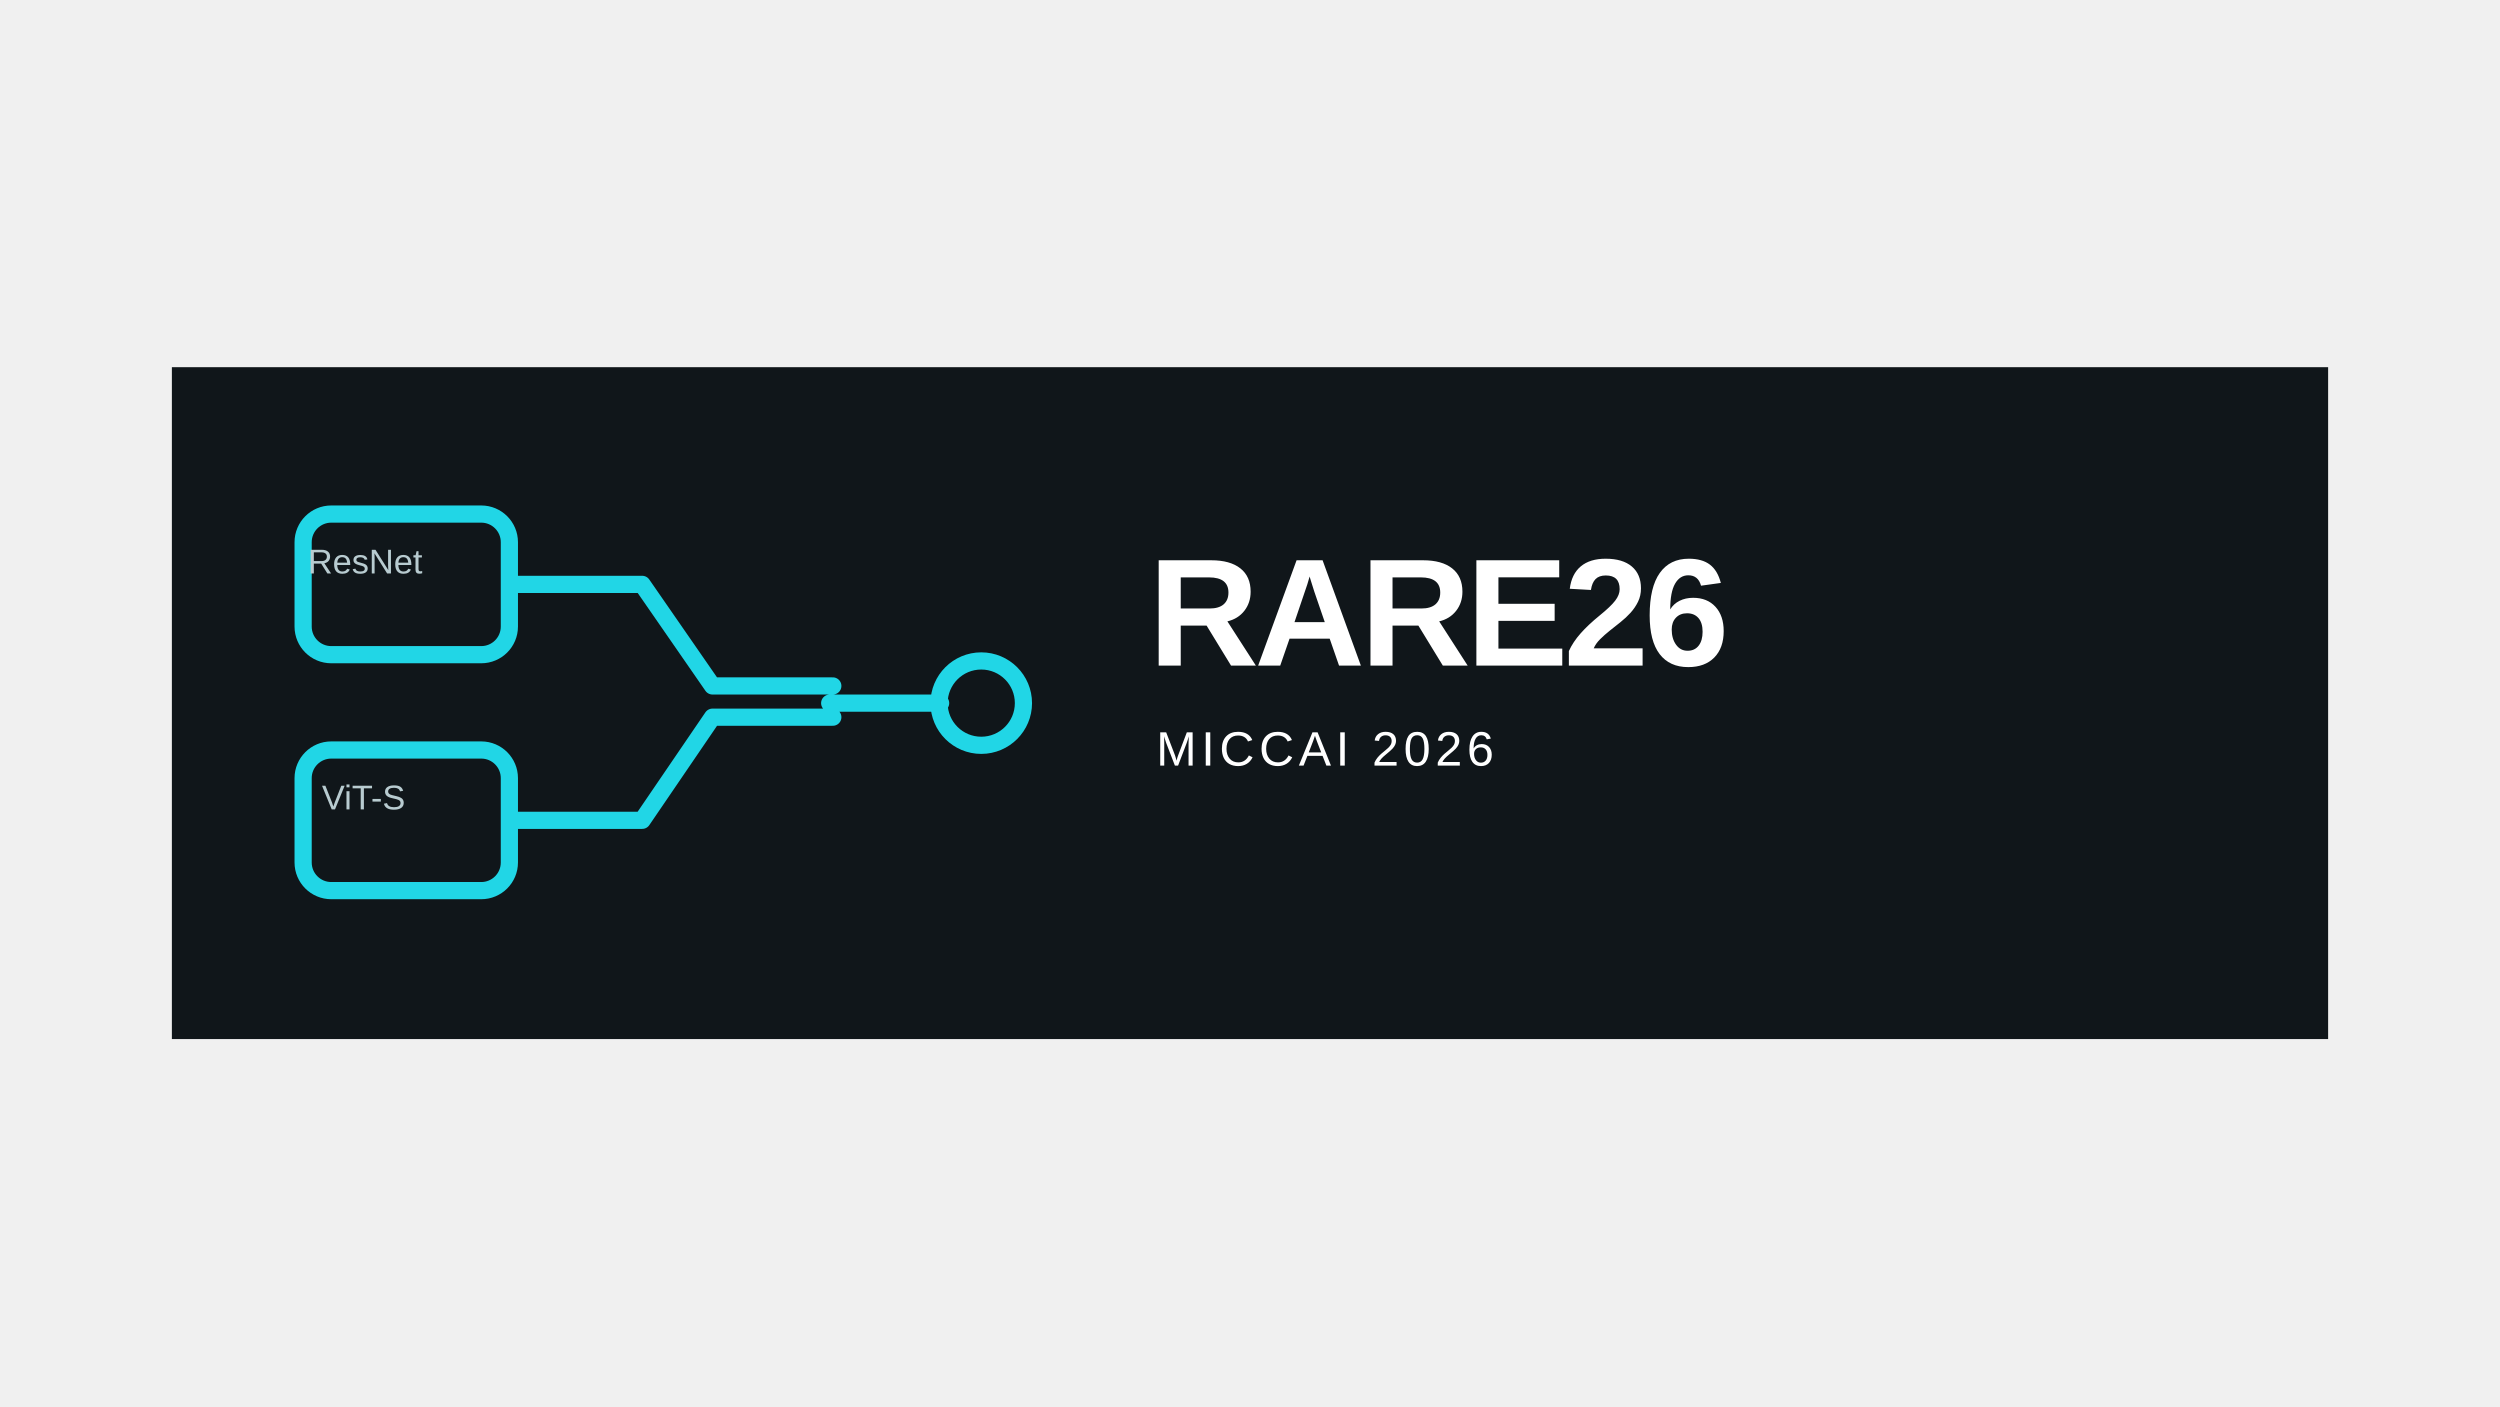
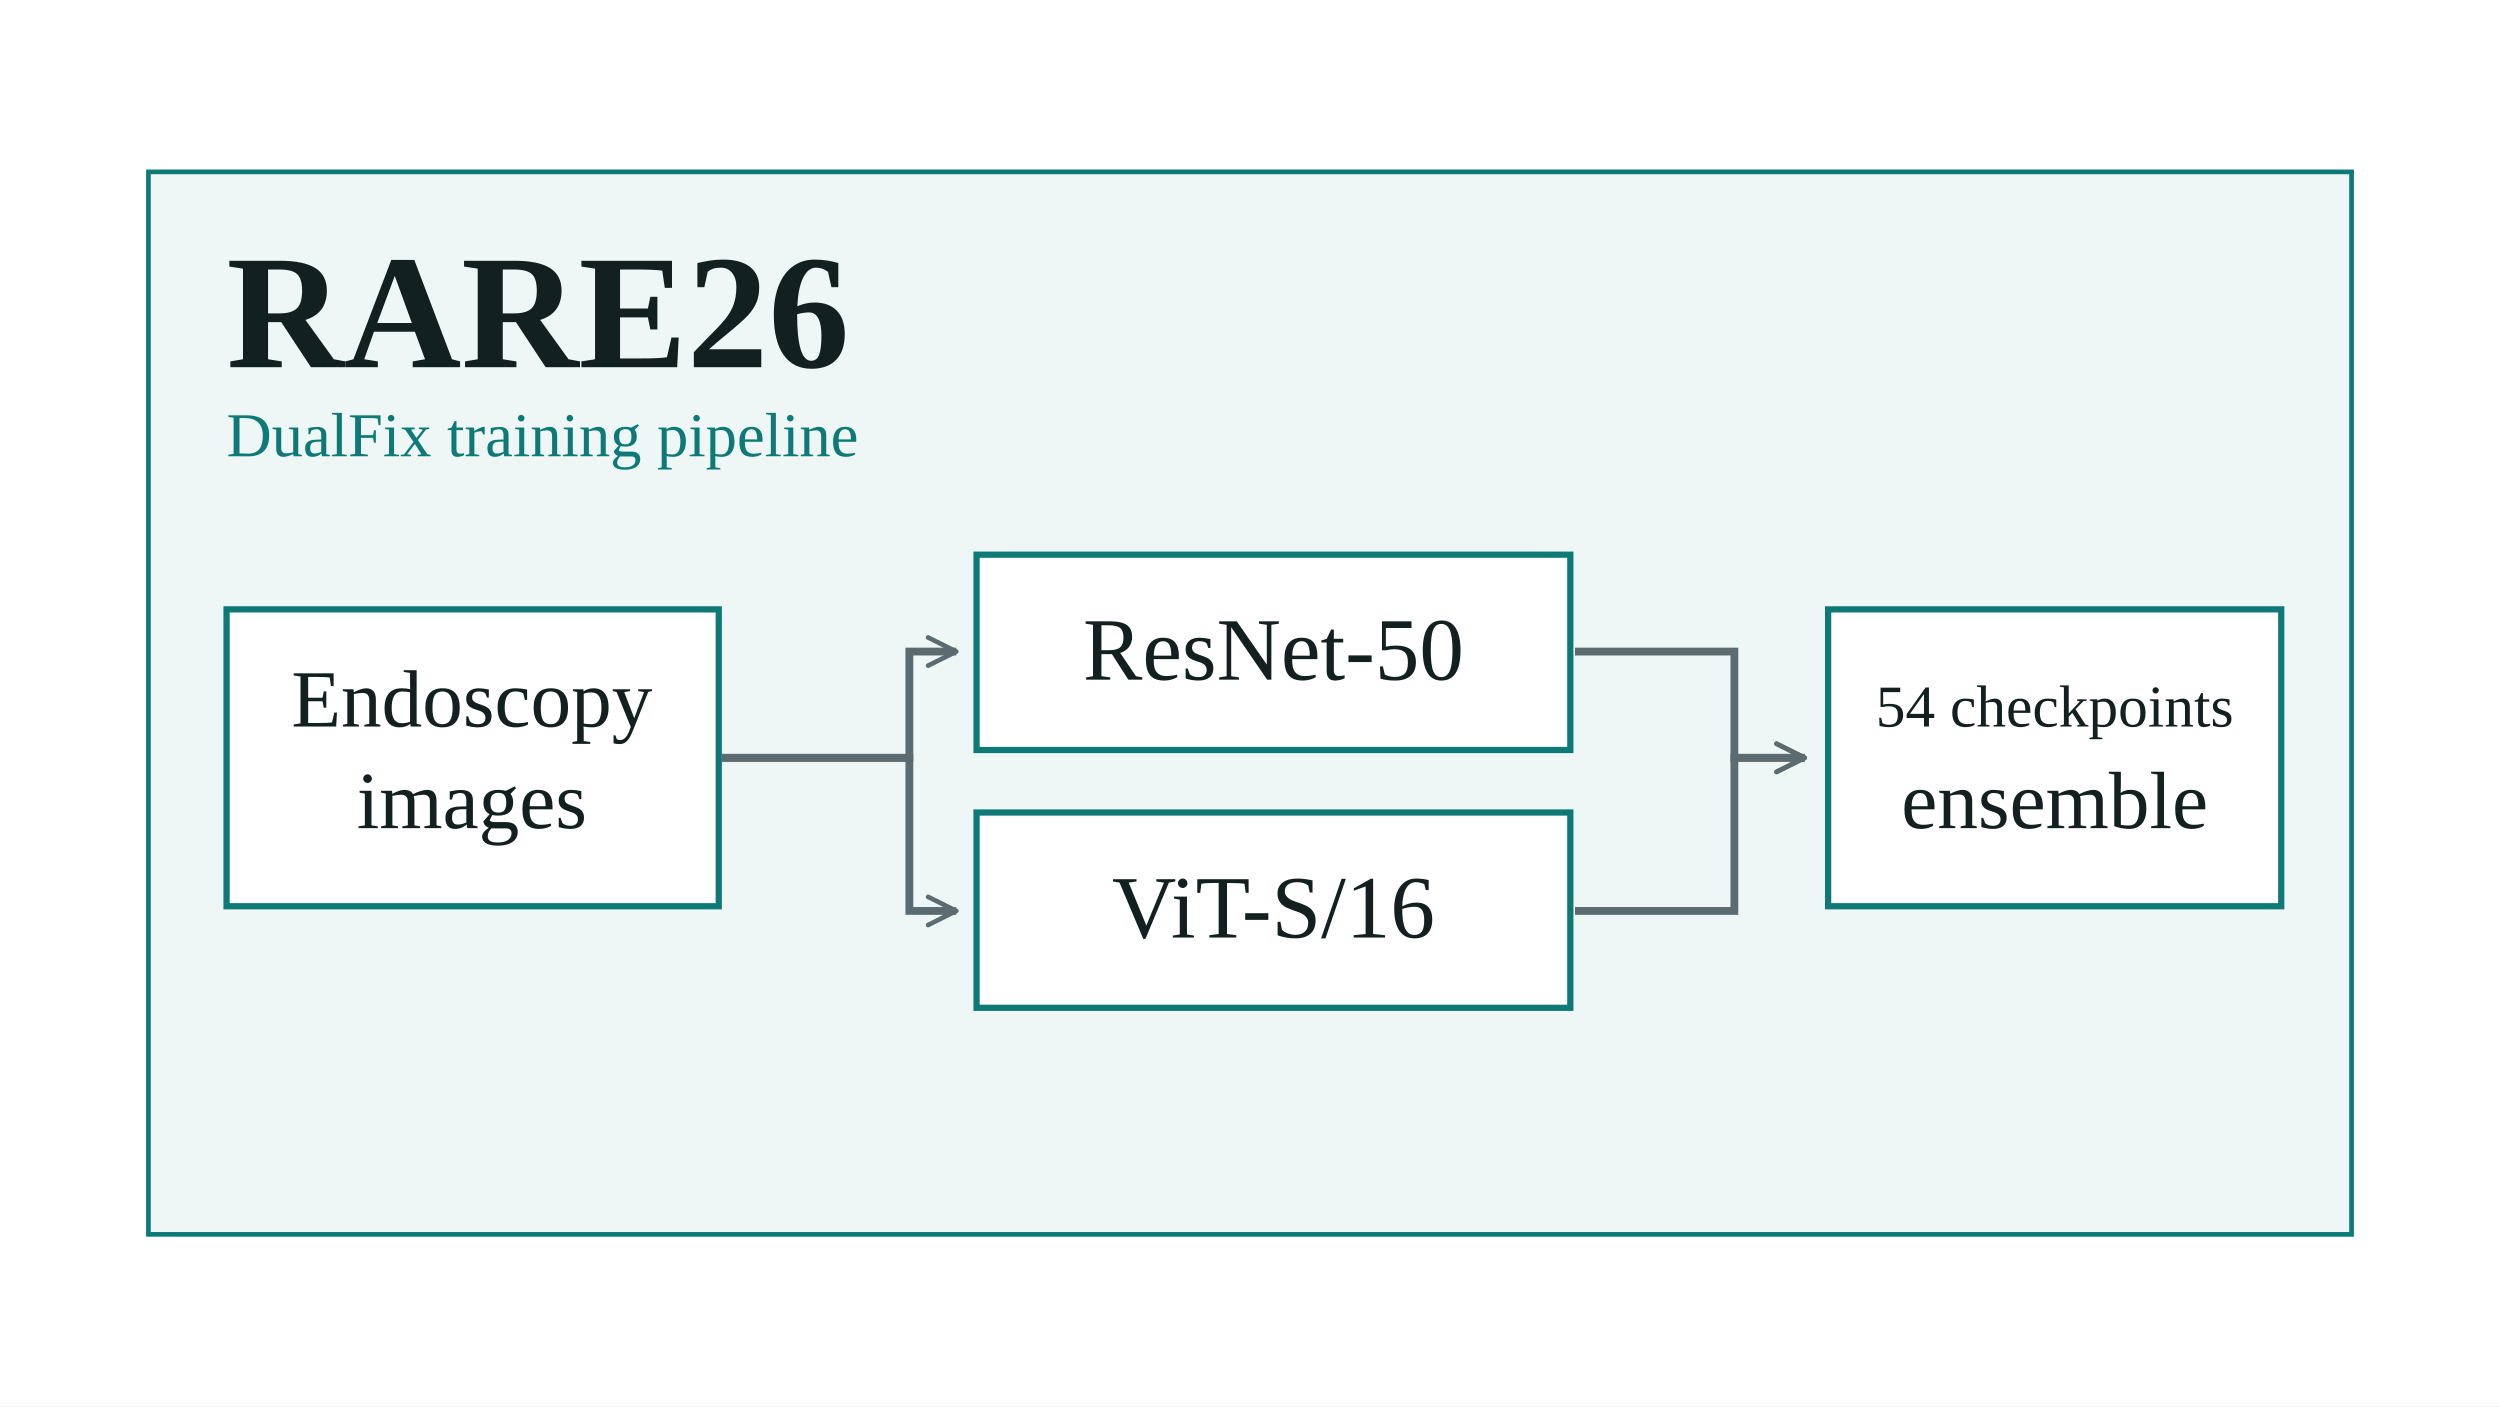
<svg xmlns="http://www.w3.org/2000/svg" viewBox="0 0 1600 900" role="img" aria-labelledby="title desc">
-   <rect x="110" y="235" width="1380" height="430" fill="#10161a" />
-   <g fill="none" stroke="#21d6e6" stroke-width="11" stroke-linecap="round" stroke-linejoin="round">
-     <rect x="194" y="329" width="132" height="90" rx="18" />
-     <rect x="194" y="480" width="132" height="90" rx="18" />
-     <path d="M327 374h84l45 65h77M327 525h84l45-66h77M531 450h71" />
-     <circle cx="628" cy="450" r="27" />
+   <defs>
+     <marker id="arrow" markerUnits="userSpaceOnUse" markerWidth="24" markerHeight="24" refX="21" refY="12" orient="auto">
+       <path d="M3 3l18 9-18 9" fill="none" stroke="#5b6b70" stroke-width="3" stroke-linecap="round" stroke-linejoin="round" />
+     </marker>
+   </defs>
+   <rect width="1600" height="900" fill="#ffffff" />
+   <rect x="95" y="110" width="1410" height="680" fill="#eef7f6" stroke="#0e7a78" stroke-width="3" />
+   <text x="145" y="235" fill="#12201f" font-family="Georgia, 'Times New Roman', serif" font-size="104" font-weight="700">RARE26</text>
+   <text x="145" y="292" fill="#0e7a78" font-family="Georgia, 'Times New Roman', serif" font-size="40">DualFix training pipeline</text>
+   <g fill="#ffffff" stroke="#0e7a78" stroke-width="4">
+     <rect x="145" y="390" width="315" height="190" />
+     <rect x="625" y="355" width="380" height="125" />
+     <rect x="625" y="520" width="380" height="125" />
+     <rect x="1170" y="390" width="290" height="190" />
  </g>
-   <g fill="#ffffff" font-family="Arial, Helvetica, sans-serif">
-     <text x="735" y="426" font-size="98" font-weight="700" letter-spacing="-3">RARE26</text>
-     <text x="740" y="490" font-size="31" letter-spacing="3">MICCAI 2026</text>
+   <g fill="none" stroke="#5b6b70" stroke-width="5" marker-end="url(#arrow)">
+     <path d="M462 485h120v-68h30" />
+     <path d="M462 485h120v98h30" />
+     <path d="M1008 417h102v68h45" />
+     <path d="M1008 583h102v-98h45" />
  </g>
-   <g fill="#b8cbd0" font-family="Arial, Helvetica, sans-serif" font-size="22">
-     <text x="197" y="367">ResNet</text>
-     <text x="206" y="518">ViT-S</text>
+   <g fill="#12201f" font-family="Georgia, 'Times New Roman', serif" text-anchor="middle">
+     <text x="302" y="465" font-size="52">Endoscopy</text>
+     <text x="302" y="530" font-size="52">images</text>
+     <text x="815" y="435" font-size="57">ResNet-50</text>
+     <text x="815" y="600" font-size="57">ViT-S/16</text>
+     <text x="1315" y="465" font-size="38">54 checkpoints</text>
+     <text x="1315" y="530" font-size="52">ensemble</text>
  </g>
</svg>
